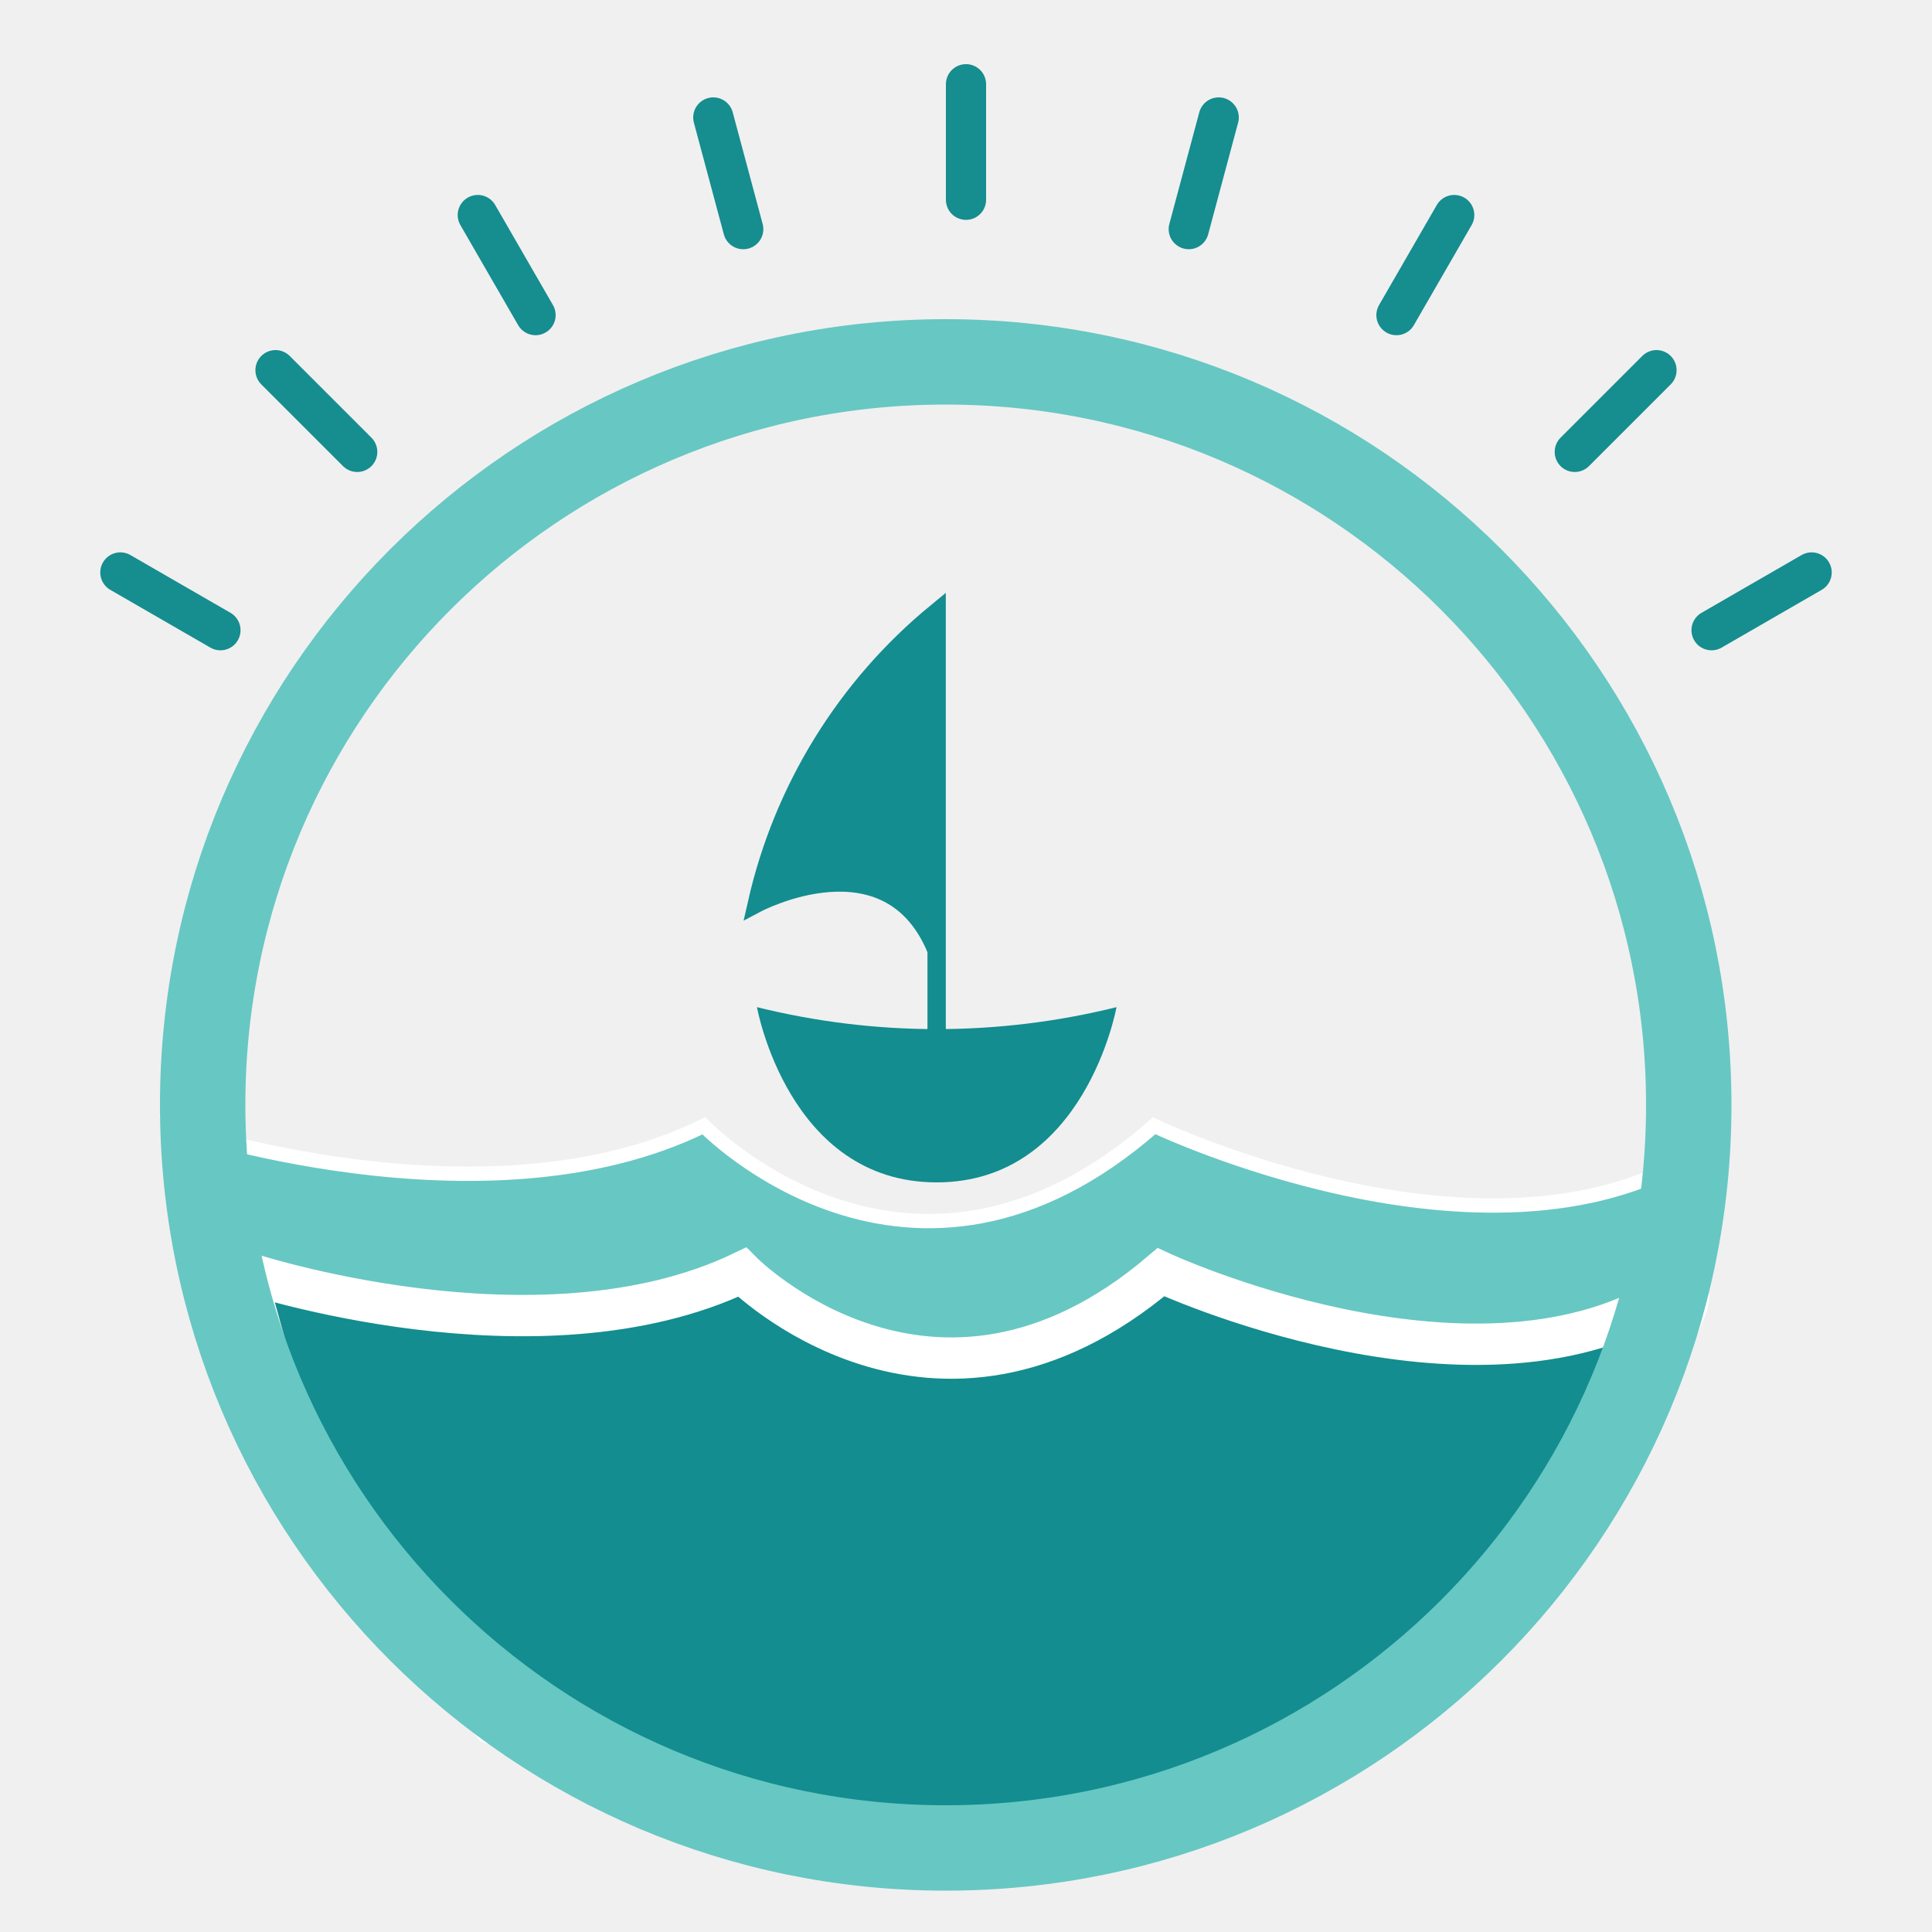
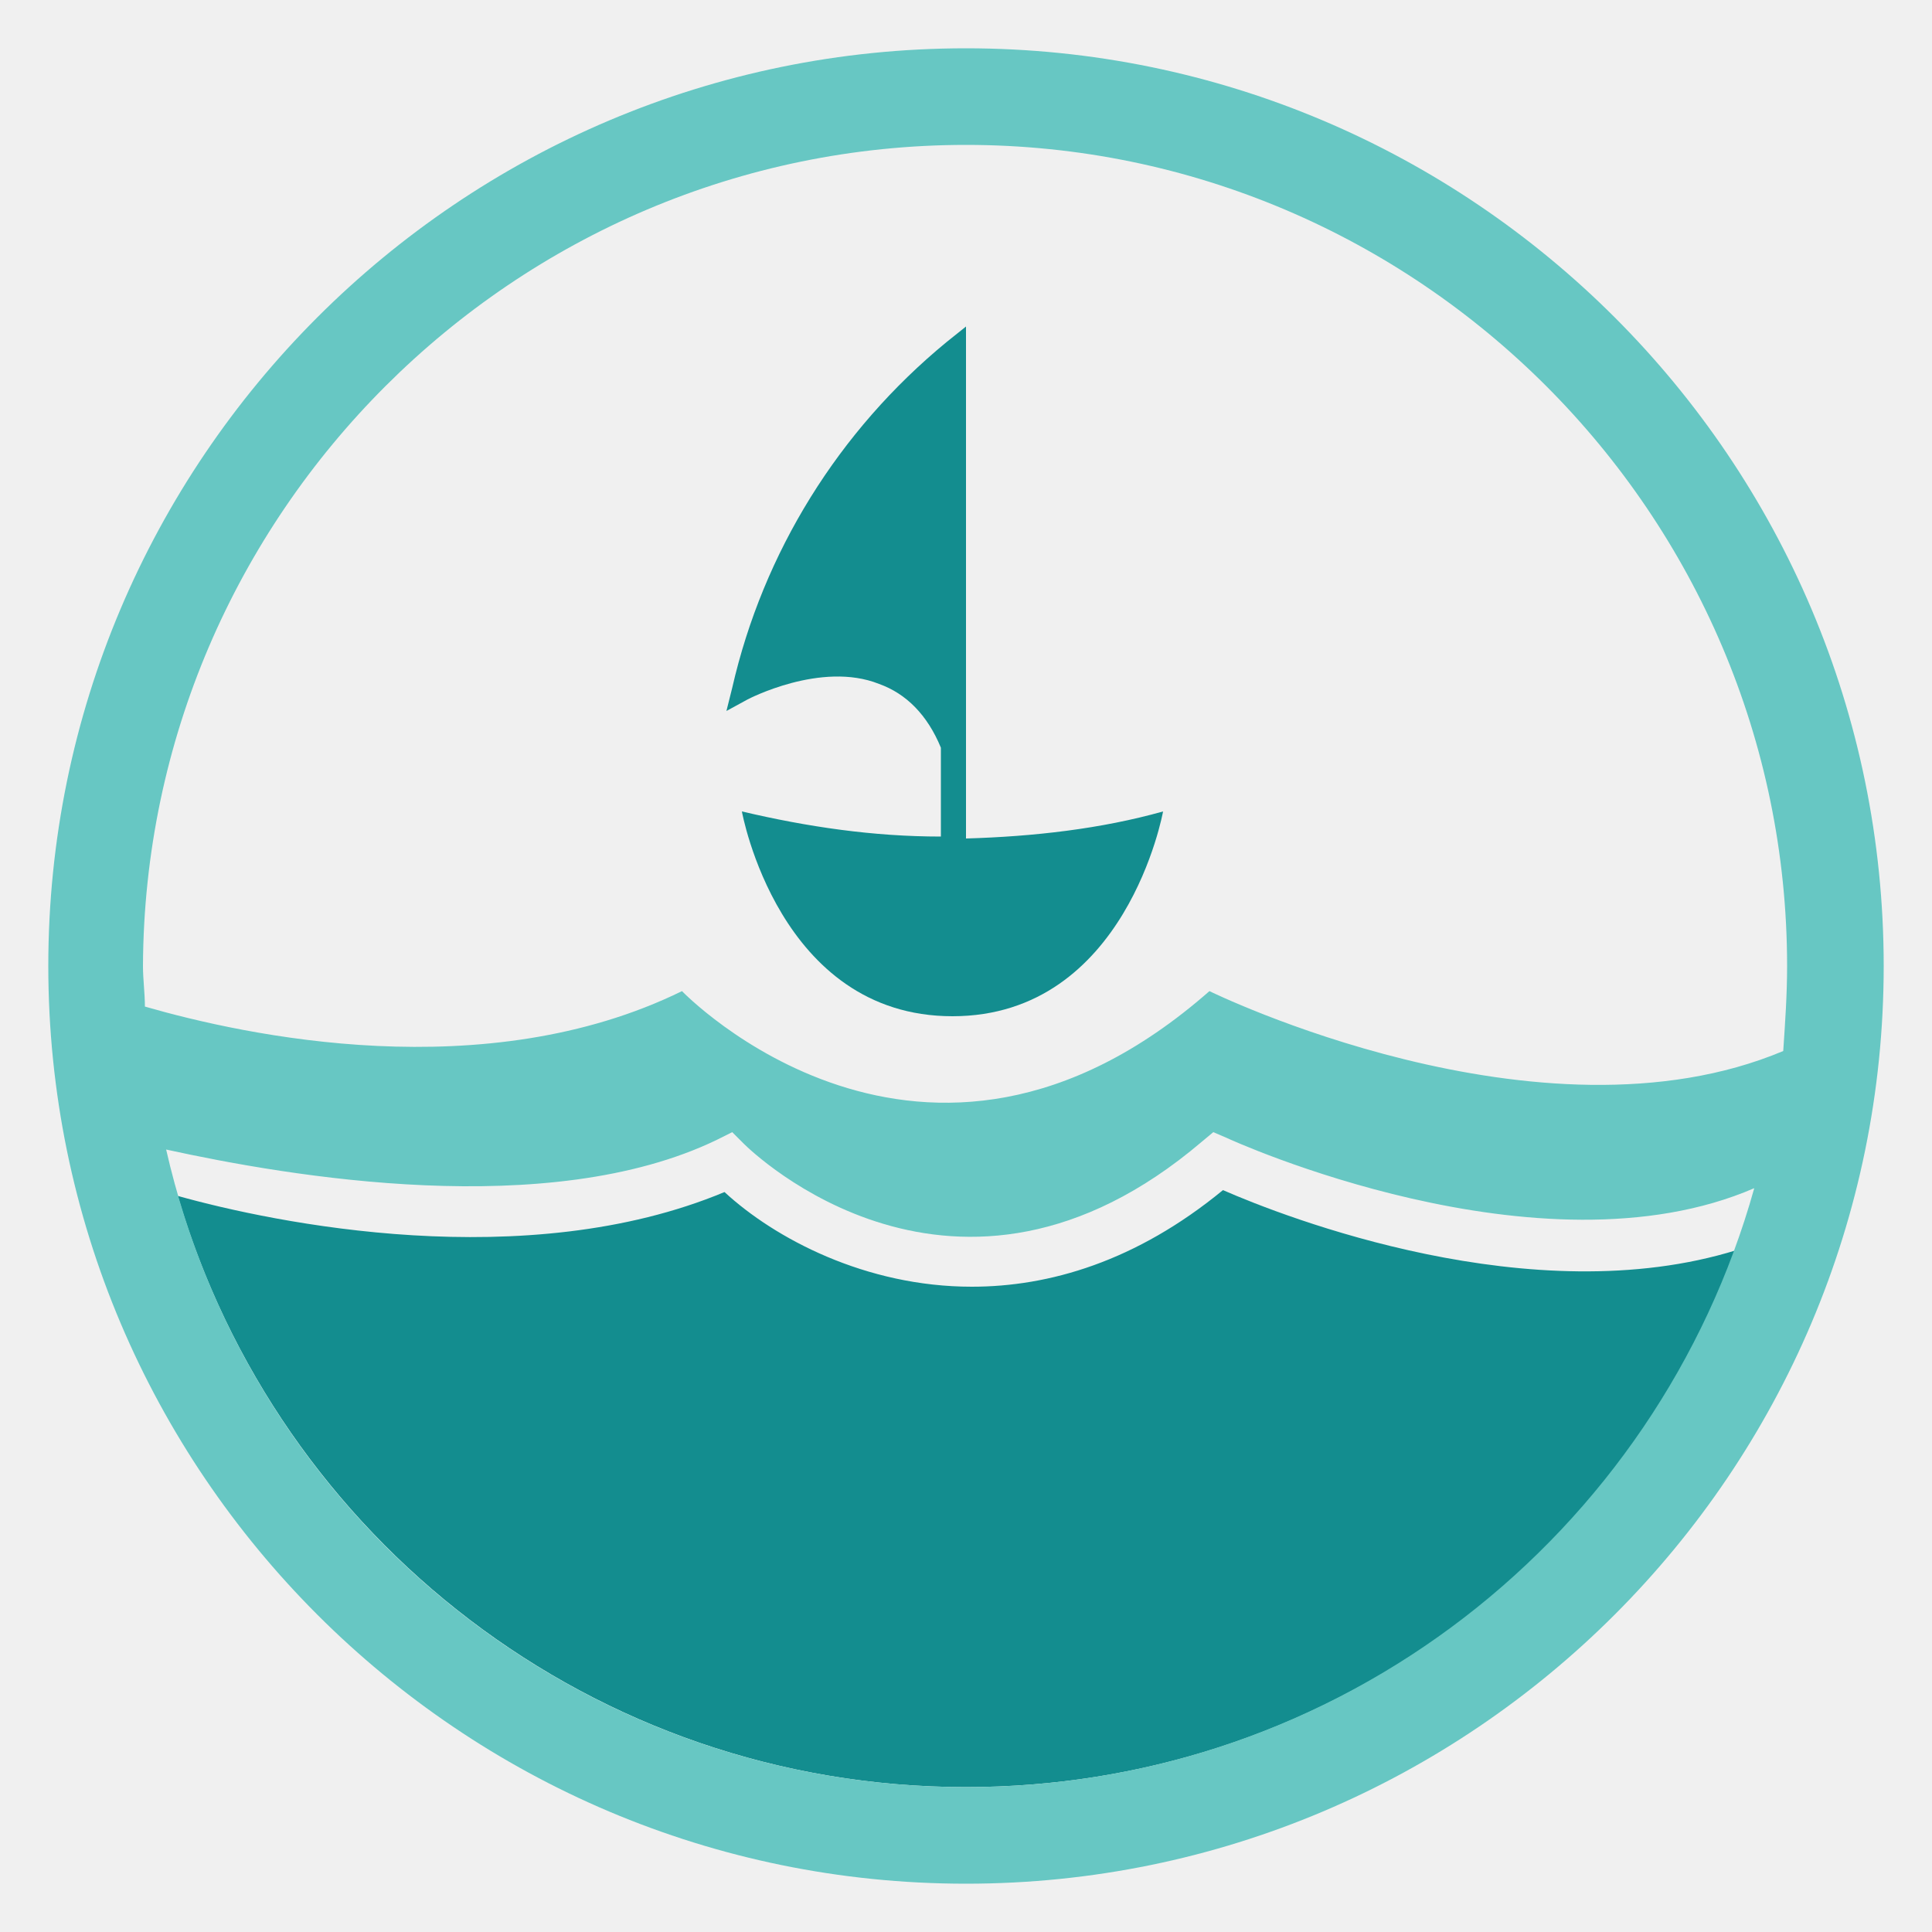
<svg xmlns="http://www.w3.org/2000/svg" id="Layer_1" viewBox="0 0 100 100" width="100" height="100">
-   <defs>
-     <style>.cls-1,.cls-2,.cls-6{fill:#138d8f}.cls-2{stroke:#138d8f;stroke-width:.95px}.cls-2,.cls-3,.cls-5,.cls-6,.cls-7{stroke-miterlimit:10}.cls-3{fill:#67c7c3;stroke-width:.74px}.cls-3,.cls-6{stroke:#fff}.cls-4{fill:#fff}.cls-5,.cls-7{fill:none;stroke-linecap:round}.cls-5{stroke:#168d8f;stroke-width:2.08px}.cls-6{stroke-width:2.14px}.cls-7{stroke:#67c7c3;stroke-width:4.42px}</style>
-   </defs>
-   <path d="M57.79 52.13a38.66 38.66 0 0 1-18.61 0s1.62 9.07 9.3 9.07 9.31-9.07 9.31-9.07z" class="cls-1" />
-   <path d="M48.48 56.75v-7.56c-2.46-6.06-9.3-2.44-9.3-2.44a27.29 27.29 0 0 1 9.3-15.06V58.6" class="cls-2" />
-   <path d="M8.78 58.27s16.31 5.59 27.65 0c0 0 10.67 11.1 23.31 0 0 0 17.15 8.19 28 1.5 6.83-4.2-14.33 22.9-14.33 22.9l-11.11 6.6-16.66 1.88-12.84-3.5-10.19-3.52-7.48-9.42L11 66.38z" class="cls-3" />
-   <path d="M35.8 64.07zm5.95-2.49z" class="cls-4" />
-   <path d="M50 4.36v5.98M36.92 6.08l1.55 5.78m-13.74-.73l2.99 5.18m-13.46 2.85l4.23 4.23M6.23 29.63l5.18 2.99m82.36-2.99l-5.18 2.99m-2.85-13.46l-4.23 4.23m-6.24-12.26l-2.99 5.18m-9.2-10.23l-1.55 5.78" class="cls-5" />
-   <path d="M12.68 65.85s15.17 5.05 25.73 0c0 0 9.91 10 21.68 0 0 0 15.94 7.4 26.05 1.35 6.35-3.8-13.33 20.7-13.33 20.7l-10.33 6L47 95.57 35 92.4l-9.49-3.18-6.95-8.51-3.84-7.53z" class="cls-6" />
-   <circle cx="48.95" cy="57.19" r="38.46" class="cls-7" />
+   <style>.st0{fill:#138d8f}.st1{fill:#fff}.st2{fill:none;stroke:#fff;stroke-width:2.504;stroke-miterlimit:10}.st3{fill:#67c7c3}</style>
+   <path d="M50 43.4V16.9l-1 .8c-5.6 4.6-9.5 10.9-11.1 17.9l-.3 1.2 1.1-.6s3.8-2 6.8-.8c1.4.5 2.5 1.6 3.2 3.3v4.6c-3.5 0-6.9-.5-10.3-1.3 0 0 1.9 10.6 10.9 10.6S60.2 42 60.2 42c-3.2.9-6.7 1.3-10.2 1.4zm0 49.1c18.3 0 33.9-11.6 39.9-27.8C79.3 68 66.5 63 63.3 61.6c-4.5 3.7-9 5-13 5-5.5 0-10.2-2.5-12.8-4.9-10.3 4.3-23.3 1.6-28.3.2C14.4 79.6 30.7 92.5 50 92.5z" class="st0" />
+   <path d="M50 2.5C23.8 2.5 2.5 23.8 2.5 50S23.8 97.5 50 97.5 97.5 76.2 97.5 50 76.2 2.5 50 2.5zm0 5c23.4 0 42.5 19.1 42.5 42.5 0 1.5-.1 2.9-.2 4.4-12.6 5.3-29.7-3.1-29.7-3.1-14.8 13-27.3 0-27.3 0-10.2 5-22.6 2.3-27.8.8 0-.7-.1-1.4-.1-2.1C7.5 26.6 26.6 7.5 50 7.5zm0 85c-20.2 0-37.1-14.1-41.4-33 6.4 1.4 19.8 3.7 28.5-.5l.8-.4.6.6c.4.4 11 10.7 23.7-.1l.6-.5.7.3c.2.1 16.2 7.4 27.3 2.6-5 17.9-21.4 31-40.8 31z" class="st3" />
</svg>
